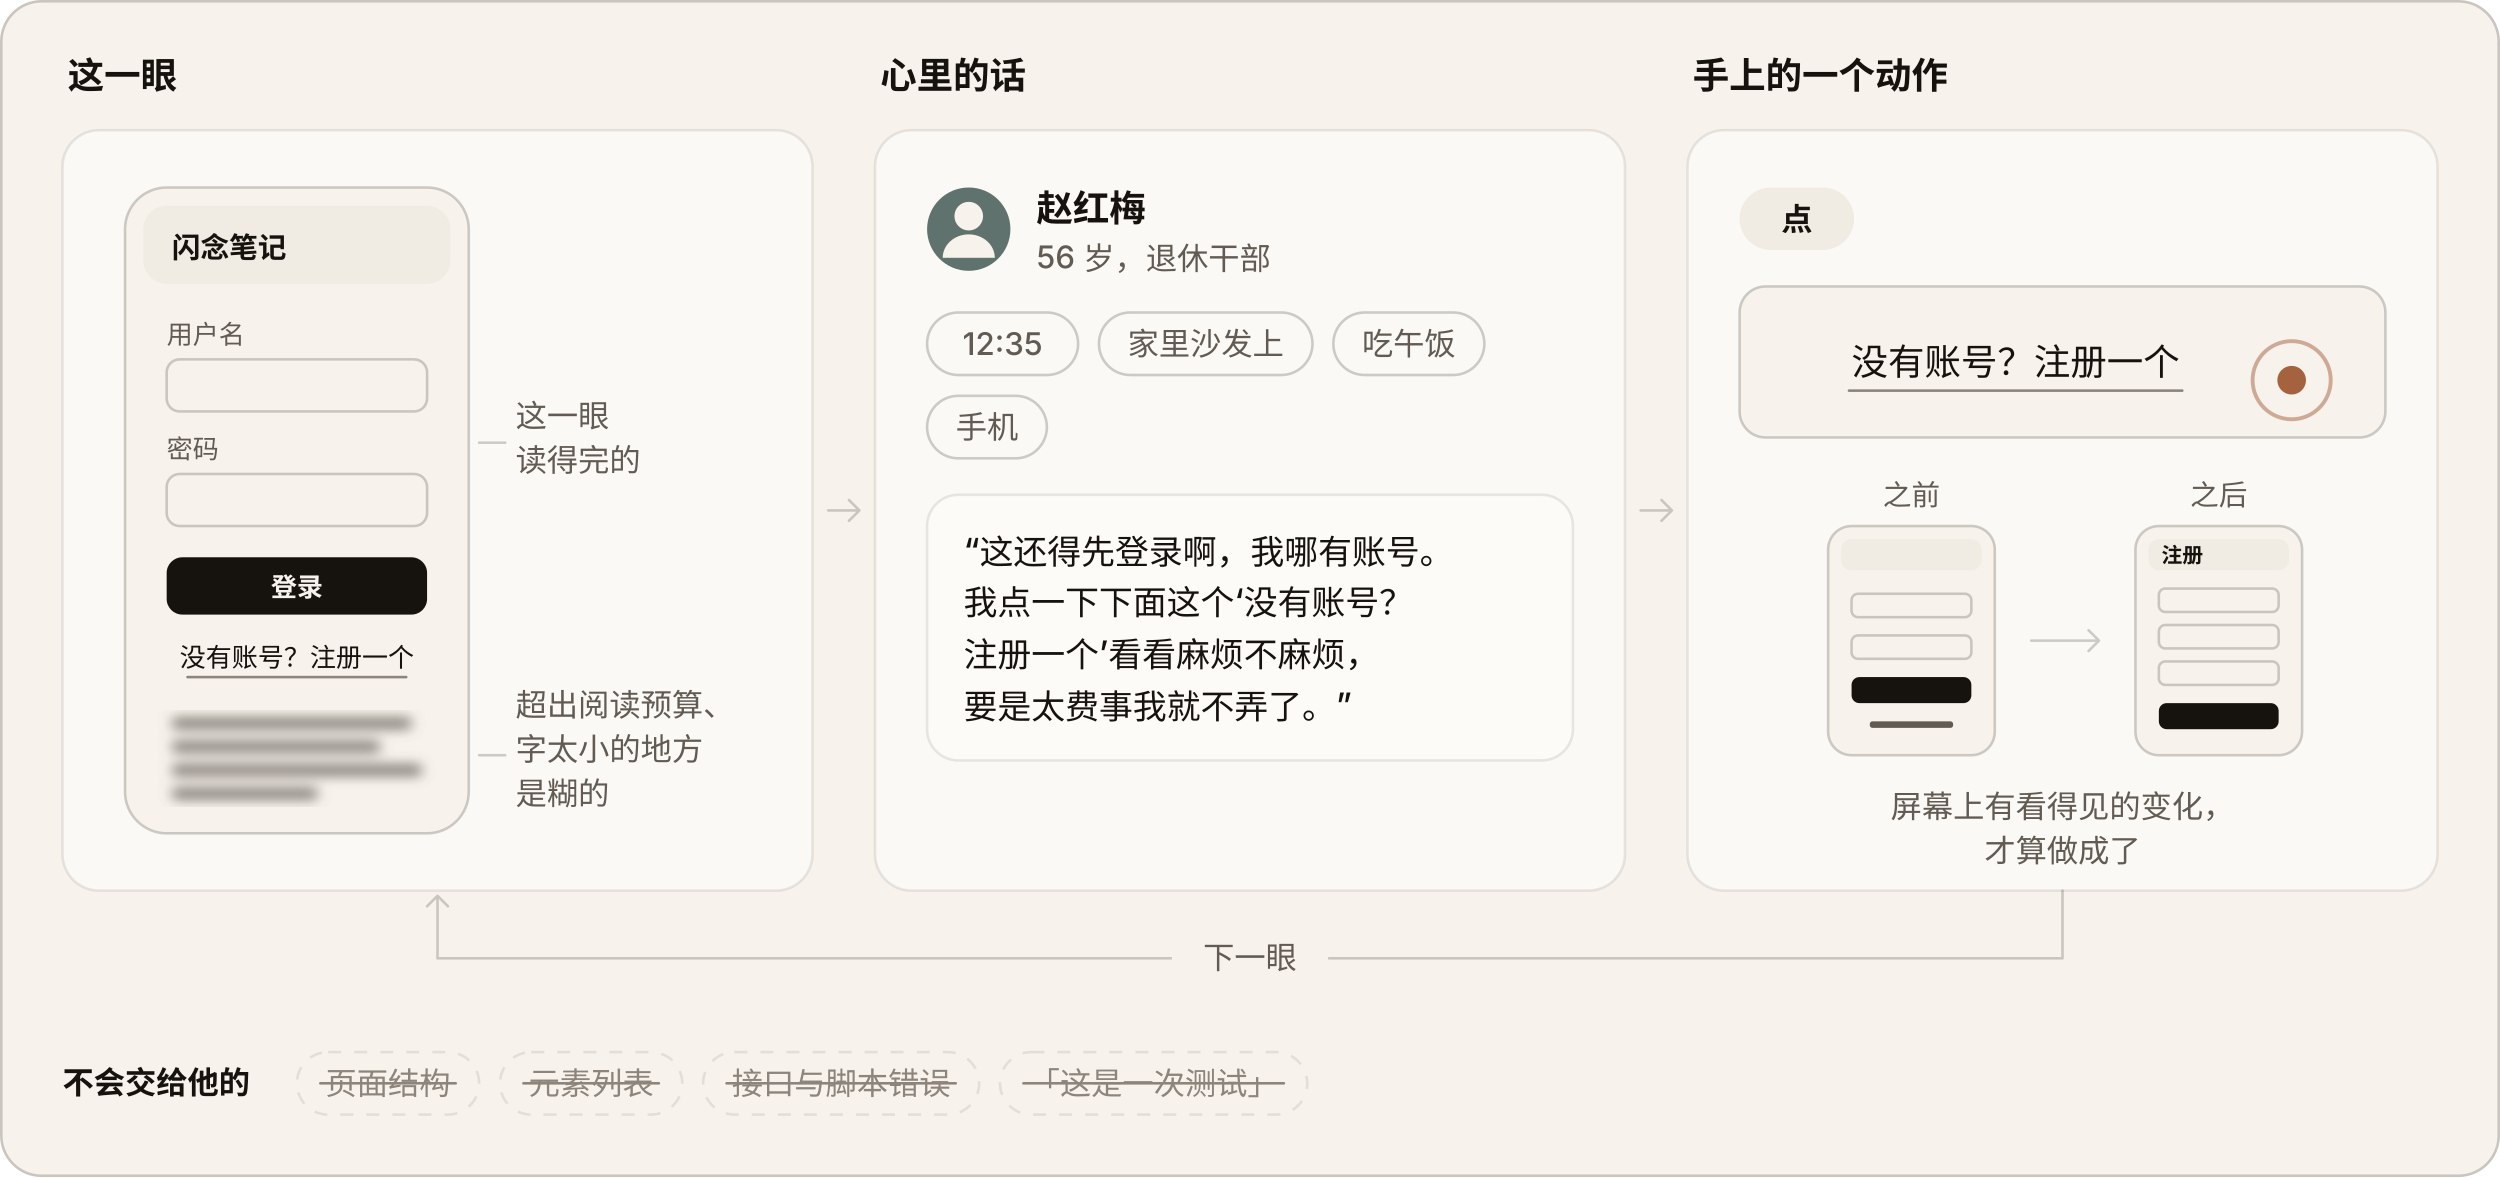
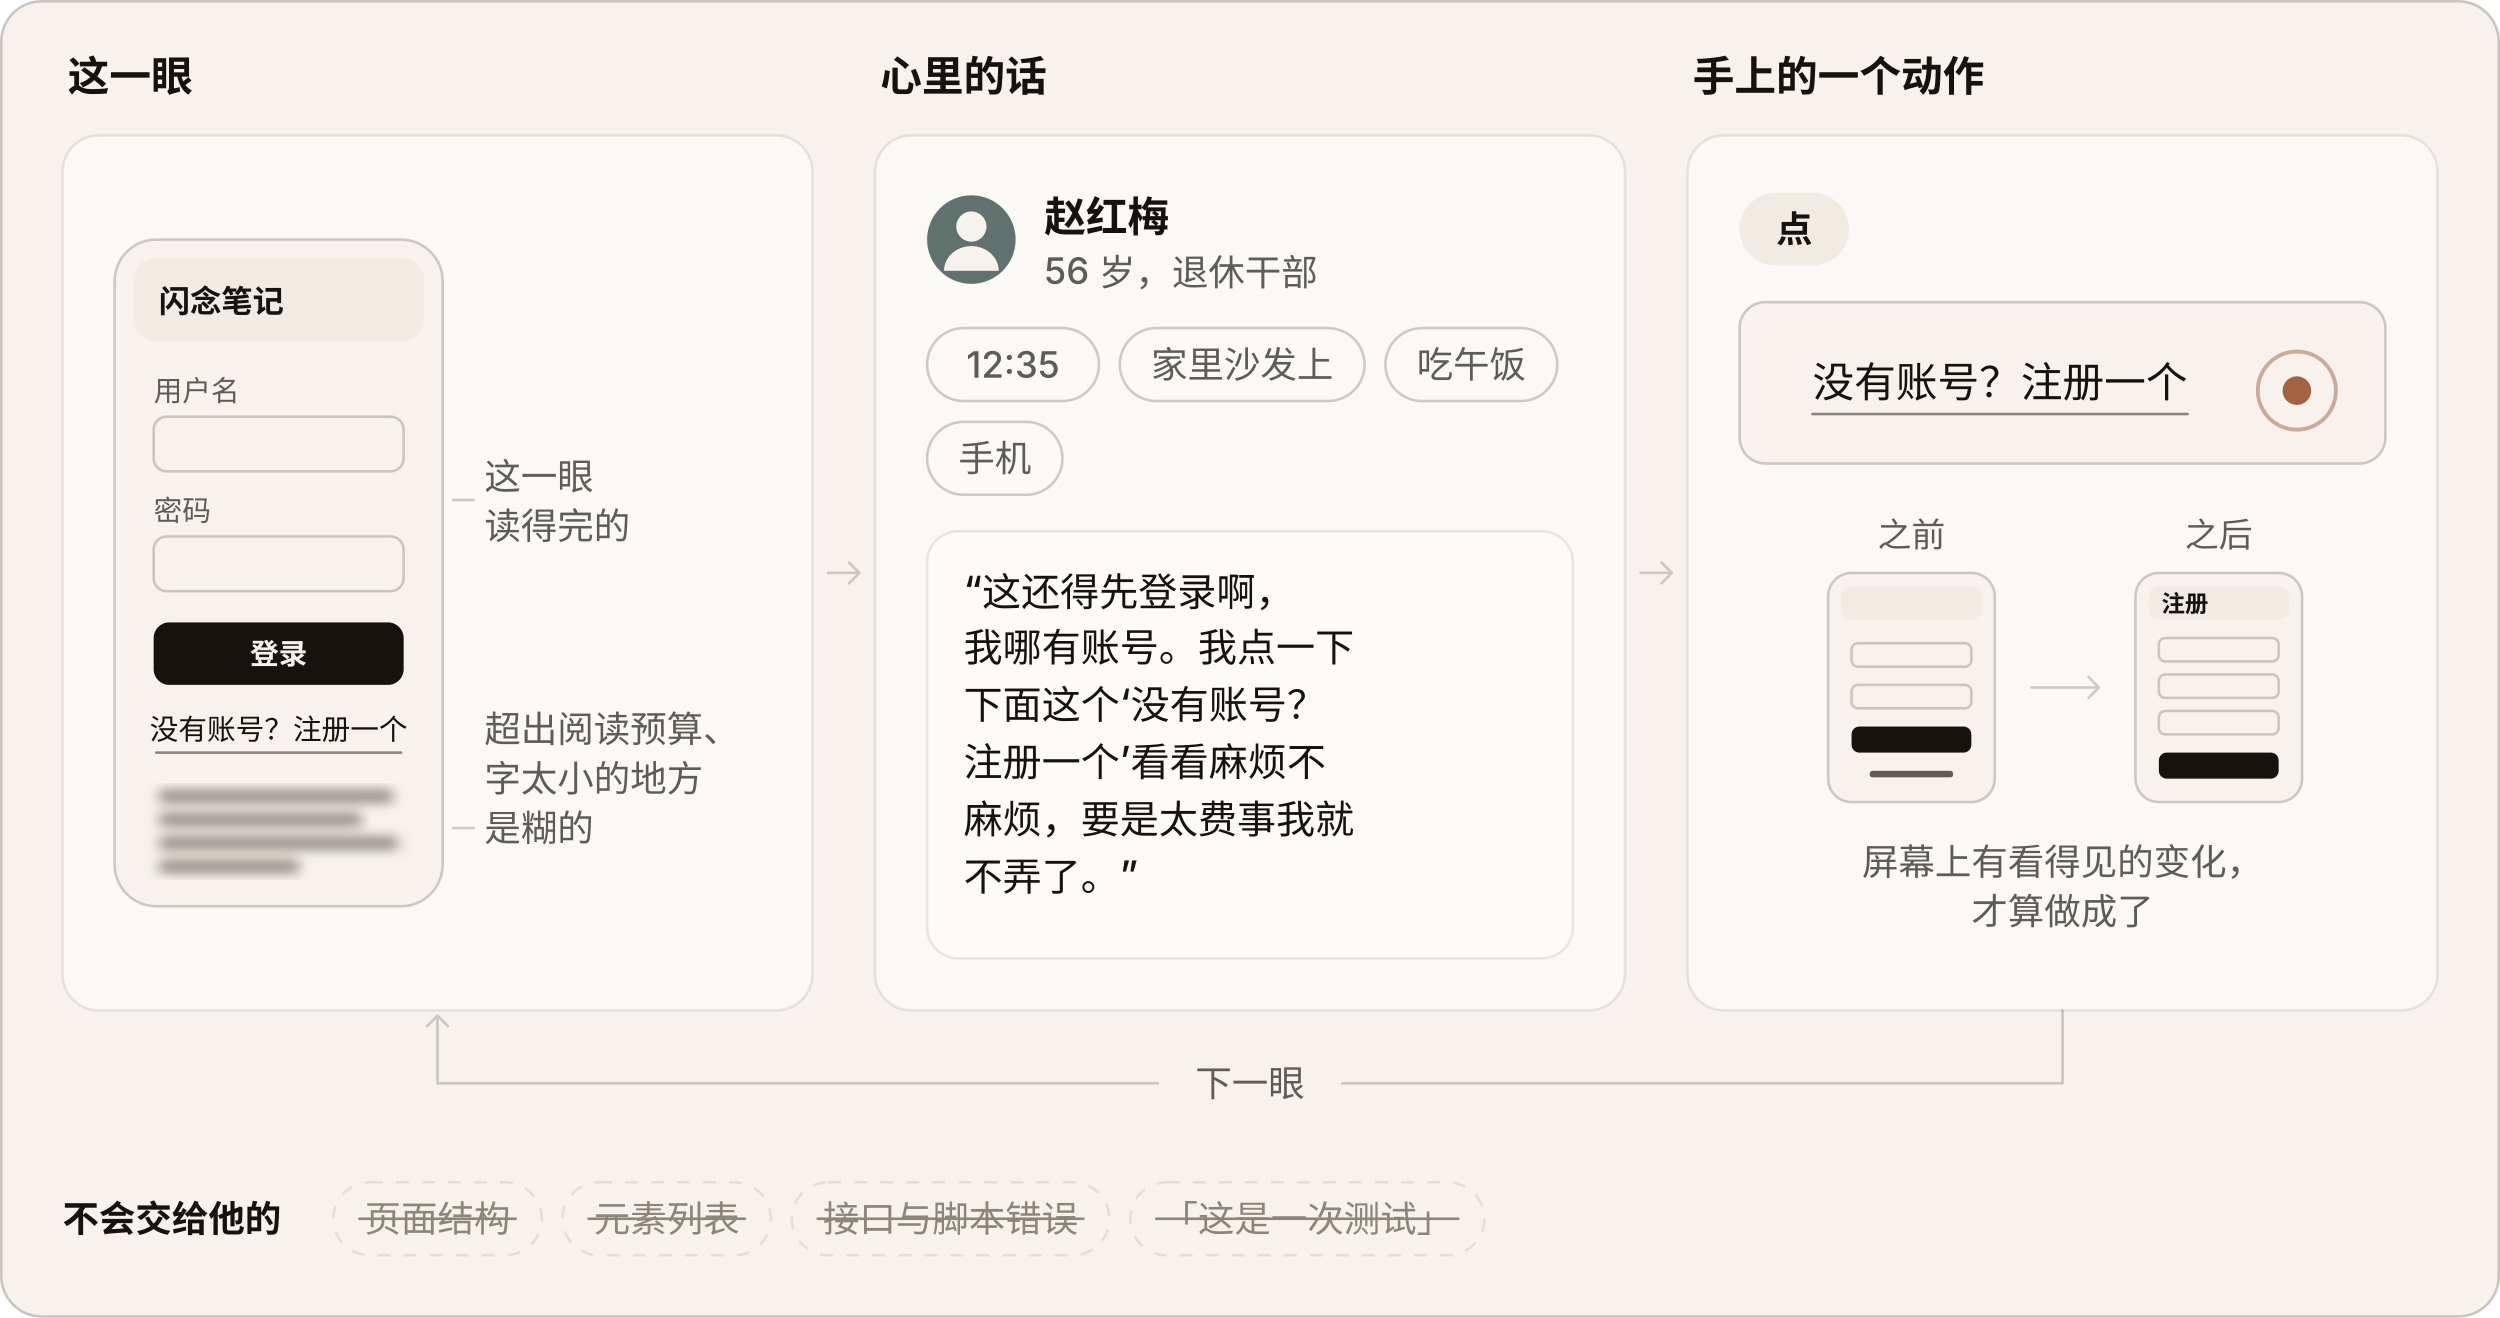
- <svg xmlns="http://www.w3.org/2000/svg" class="fig fig-screen fig-n3" viewBox="0 0 960 452" width="960" height="452" role="img" aria-label="居民怎么用产品：他只看得到截图，超出阅读预算或看不清的地方是模糊的；他说出心里的话和手上的一个动作；屏幕上有看得见的变化才算做成。页面结构、元素列表、接口与脚本错误都不会交给他，他也不知道这是一次测试。" xml:lang="zh-CN">
-   <style>.fig text{font-family:Inter,ui-sans-serif,system-ui,-apple-system,"Segoe UI","PingFang SC","Hiragino Sans GB","Microsoft YaHei","Noto Sans CJK SC","Noto Sans SC",sans-serif}.fig .t{fill:#26221e;font-size:13px;font-weight:450}.fig .t-d{fill:#16130f}.fig .t-m{fill:#625b53}.fig .t-s{fill:#8d857c}.fig .t-inv{fill:#f7f3ec}.fig .t-link{fill:#4b6560}.fig .t-danger{fill:#9c4b4b}.fig .t-mono{font-family:ui-monospace,SFMono-Regular,Menlo,Consolas,"Liberation Mono","Noto Sans Mono CJK SC",monospace}.fig .t-sb{font-weight:600}.fig .t-b{font-weight:700}.fig .t-mid{text-anchor:middle}.fig .t-end{text-anchor:end}.fig .t-num{font-variant-numeric:tabular-nums}.fig .t-8{font-size:8px}.fig .t-10{font-size:10px}.fig .t-11{font-size:11px}.fig .t-12{font-size:12px}.fig .t-13{font-size:13px}.fig .t-14{font-size:14px}.fig .t-15{font-size:15px}.fig .t-17{font-size:17px}.fig .t-19{font-size:19px}.fig .t-22{font-size:22px}.fig .t-24{font-size:24px;letter-spacing:-0.01em}.fig .t-60{font-size:60px;letter-spacing:-0.03em}.fig .f-bg,.fig .f-card{fill:#f7f3ec}.fig .f-raised{fill:#fbf9f5}.fig .f-surface{fill:#fdfbf8}.fig .f-hover{fill:#f1ece3}.fig .f-fg{fill:#16130f}.fig .f-muted{fill:#625b53}.fig .f-subtle{fill:#8d857c}.fig .f-sage{fill:#5f726d}.fig .f-avatar{fill:#8d857c}.fig .f-accent{fill:#a5623f}.fig .f-accent-soft{fill:rgb(165 98 63 / 0.1)}.fig .f-danger{fill:#9c4b4b}.fig .no-fill{fill:none}.fig .s-line{stroke:rgb(44 38 32 / 0.1)}.fig .s-strong{stroke:rgb(44 38 32 / 0.22)}.fig .s-muted{stroke:#8d857c}.fig .s-fg{stroke:#16130f}.fig .s-sage{stroke:#5f726d}.fig .s-accent{stroke:#a5623f;stroke-width:1.5}.fig .s-danger{stroke:#9c4b4b}.fig .s-card{stroke:#f7f3ec;stroke-width:2}.fig .sw-2{stroke-width:2}.fig .dashed{stroke-dasharray:5 5}.fig .faint{opacity:0.45}.fig path,.fig line{stroke-linecap:round;stroke-linejoin:round}.fig .dot{fill:none;stroke-width:4.6;stroke-linecap:round}.fig .dot-off{stroke:rgb(44 38 32 / 0.22)}.fig .dot-on{stroke:#5f726d}.fig .now{opacity:0}.fig-n3 .now{animation:fig-now-3 7.8s cubic-bezier(0.2,0,0,1) infinite}.fig-n4 .now{animation:fig-now-4 10.4s cubic-bezier(0.2,0,0,1) infinite}.fig-n7 .now{animation:fig-now-7 18.2s cubic-bezier(0.2,0,0,1) infinite}.fig .now-2{animation-delay:2.6s}.fig .now-3{animation-delay:5.2s}.fig .now-4{animation-delay:7.8s}.fig .now-5{animation-delay:10.4s}.fig .now-6{animation-delay:13s}.fig .now-7{animation-delay:15.6s}@keyframes fig-now-3{0%{opacity:0}4%,29%{opacity:1}33.3%,100%{opacity:0}}@keyframes fig-now-4{0%{opacity:0}3%,22%{opacity:1}25%,100%{opacity:0}}@keyframes fig-now-7{0%{opacity:0}1.8%,12.5%{opacity:1}14.28%,100%{opacity:0}}.fig .ripple{opacity:0.5;transform-box:fill-box;transform-origin:center;animation:fig-ripple 2.6s cubic-bezier(0.2,0,0,1) infinite}@keyframes fig-ripple{0%{opacity:0.9;transform:scale(0.4)}70%,100%{opacity:0;transform:scale(1.5)}}.fig .breath{animation:fig-breath 5000ms cubic-bezier(0.45,0,0.55,1) infinite}@keyframes fig-breath{0%,100%{opacity:0.35}50%{opacity:1}}.fig .tw{animation:fig-twinkle 9s cubic-bezier(0.45,0,0.55,1) infinite}.fig .tw-2{animation-delay:-2.2s}.fig .tw-3{animation-delay:-4.6s}.fig .tw-4{animation-delay:-6.9s}@keyframes fig-twinkle{0%,38%,100%{opacity:1}46%,72%{opacity:0.12}80%{opacity:1}}.fig .px-a{fill:#5f726d}.fig .px-b{fill:#3e4f4b}.fig .px-lit{fill:#a5623f}.fig .px-dim{fill:#f7f3ec;opacity:.5}@media (prefers-reduced-motion:reduce){.fig *{animation:none!important}}</style>
+ <svg xmlns="http://www.w3.org/2000/svg" class="fig fig-screen fig-n3" viewBox="0 0 960 506" width="960" height="506" role="img" aria-label="居民怎么用产品：他只看得到截图，超出阅读预算或看不清的地方是模糊的；他说出心里的话和手上的一个动作；屏幕上有看得见的变化才算做成。页面结构、元素列表、接口与脚本错误都不会交给他，他也不知道这是一次测试。" xml:lang="zh-CN">
+   <style>.fig text{font-family:Inter,ui-sans-serif,system-ui,-apple-system,"Segoe UI","PingFang SC","Hiragino Sans GB","Microsoft YaHei","Noto Sans CJK SC","Noto Sans SC",sans-serif}.fig .t{fill:#26221e;font-size:13px;font-weight:450}.fig .t-d{fill:#16130f}.fig .t-m{fill:#625b53}.fig .t-s{fill:#8d857c}.fig .t-inv{fill:#f7f3ec}.fig .t-link{fill:#4b6560}.fig .t-danger{fill:#9c4b4b}.fig .t-mono{font-family:ui-monospace,SFMono-Regular,Menlo,Consolas,"Liberation Mono","Noto Sans Mono CJK SC",monospace}.fig .t-sb{font-weight:600}.fig .t-b{font-weight:700}.fig .t-mid{text-anchor:middle}.fig .t-end{text-anchor:end}.fig .t-num{font-variant-numeric:tabular-nums}.fig .t-9{font-size:9px}.fig .t-11{font-size:11px}.fig .t-12{font-size:12px}.fig .t-13{font-size:13px}.fig .t-14{font-size:14px}.fig .t-15{font-size:15px}.fig .t-16{font-size:16px}.fig .t-19{font-size:19px}.fig .t-24{font-size:24px;letter-spacing:-0.01em}.fig .t-60{font-size:60px;letter-spacing:-0.03em}.fig .f-bg,.fig .f-card{fill:#f7f3ec}.fig .f-raised{fill:#fbf9f5}.fig .f-surface{fill:#fdfbf8}.fig .f-hover{fill:#f1ece3}.fig .f-fg{fill:#16130f}.fig .f-muted{fill:#625b53}.fig .f-subtle{fill:#8d857c}.fig .f-sage{fill:#5f726d}.fig .f-avatar{fill:#8d857c}.fig .f-accent{fill:#a5623f}.fig .f-accent-soft{fill:rgb(165 98 63 / 0.1)}.fig .f-danger{fill:#9c4b4b}.fig .no-fill{fill:none}.fig .s-line{stroke:rgb(44 38 32 / 0.1)}.fig .s-strong{stroke:rgb(44 38 32 / 0.22)}.fig .s-muted{stroke:#8d857c}.fig .s-fg{stroke:#16130f}.fig .s-sage{stroke:#5f726d}.fig .s-accent{stroke:#a5623f;stroke-width:1.5}.fig .s-danger{stroke:#9c4b4b}.fig .s-card{stroke:#f7f3ec;stroke-width:2}.fig .sw-2{stroke-width:2}.fig .dashed{stroke-dasharray:5 5}.fig .faint{opacity:0.45}.fig path,.fig line{stroke-linecap:round;stroke-linejoin:round}.fig .dot{fill:none;stroke-width:4.6;stroke-linecap:round}.fig .dot-off{stroke:rgb(44 38 32 / 0.22)}.fig .dot-on{stroke:#5f726d}.fig .now{opacity:0}.fig-n3 .now{animation:fig-now-3 7.8s cubic-bezier(0.2,0,0,1) infinite}.fig-n4 .now{animation:fig-now-4 10.4s cubic-bezier(0.2,0,0,1) infinite}.fig-n7 .now{animation:fig-now-7 18.2s cubic-bezier(0.2,0,0,1) infinite}.fig .now-2{animation-delay:2.6s}.fig .now-3{animation-delay:5.2s}.fig .now-4{animation-delay:7.8s}.fig .now-5{animation-delay:10.4s}.fig .now-6{animation-delay:13s}.fig .now-7{animation-delay:15.6s}@keyframes fig-now-3{0%{opacity:0}4%,29%{opacity:1}33.3%,100%{opacity:0}}@keyframes fig-now-4{0%{opacity:0}3%,22%{opacity:1}25%,100%{opacity:0}}@keyframes fig-now-7{0%{opacity:0}1.8%,12.5%{opacity:1}14.28%,100%{opacity:0}}.fig .ripple{opacity:0.5;transform-box:fill-box;transform-origin:center;animation:fig-ripple 2.6s cubic-bezier(0.2,0,0,1) infinite}@keyframes fig-ripple{0%{opacity:0.9;transform:scale(0.4)}70%,100%{opacity:0;transform:scale(1.5)}}.fig .breath{animation:fig-breath 5000ms cubic-bezier(0.45,0,0.55,1) infinite}@keyframes fig-breath{0%,100%{opacity:0.35}50%{opacity:1}}.fig .tw{animation:fig-twinkle 9s cubic-bezier(0.45,0,0.55,1) infinite}.fig .tw-2{animation-delay:-2.2s}.fig .tw-3{animation-delay:-4.6s}.fig .tw-4{animation-delay:-6.9s}@keyframes fig-twinkle{0%,38%,100%{opacity:1}46%,72%{opacity:0.12}80%{opacity:1}}.fig .px-a{fill:#5f726d}.fig .px-b{fill:#3e4f4b}.fig .px-lit{fill:#a5623f}.fig .px-dim{fill:#f7f3ec;opacity:.5}@media (prefers-reduced-motion:reduce){.fig *{animation:none!important}}</style>
  <defs>
    <clipPath id="fig-card">
-       <rect width="960" height="452" rx="16" />
+       <rect width="960" height="506" rx="16" />
    </clipPath>
  </defs>
  <g clip-path="url(#fig-card)">
-     <rect width="960" height="452" fill="#f7f3ec" />
+     <rect width="960" height="506" fill="#f7f3ec" />
    <defs>
      <filter id="fig-blur" x="-10%" y="-10%" width="120%" height="120%">
        <feGaussianBlur stdDeviation="2.4" />
      </filter>
    </defs>
-     <text x="26" y="34" class="t t-d t-b t-14">这一眼</text>
-     <rect x="24" y="50" width="288" height="292" rx="14" class="f-raised s-line" />
+     <text x="26" y="35" class="t t-d t-b t-16">这一眼</text>
+     <rect x="24" y="52" width="288" height="336" rx="14" class="f-raised s-line" />
    <g class="now now-1" aria-hidden="true">
-       <rect x="24" y="50" width="288" height="292" rx="14" class="no-fill s-accent" />
+       <rect x="24" y="52" width="288" height="336" rx="14" class="no-fill s-accent" />
    </g>
-     <path d="M318 196L330 196M326 192L330 196L326 200" class="s-strong no-fill" />
-     <text x="338" y="34" class="t t-d t-b t-14">心里的话</text>
-     <rect x="336" y="50" width="288" height="292" rx="14" class="f-raised s-line" />
+     <path d="M318 220L330 220M326 216L330 220L326 224" class="s-strong no-fill" />
+     <text x="338" y="35" class="t t-d t-b t-16">心里的话</text>
+     <rect x="336" y="52" width="288" height="336" rx="14" class="f-raised s-line" />
    <g class="now now-2" aria-hidden="true">
-       <rect x="336" y="50" width="288" height="292" rx="14" class="no-fill s-accent" />
+       <rect x="336" y="52" width="288" height="336" rx="14" class="no-fill s-accent" />
    </g>
-     <path d="M630 196L642 196M638 192L642 196L638 200" class="s-strong no-fill" />
-     <text x="650" y="34" class="t t-d t-b t-14">手上的一个动作</text>
-     <rect x="648" y="50" width="288" height="292" rx="14" class="f-raised s-line" />
+     <path d="M630 220L642 220M638 216L642 220L638 224" class="s-strong no-fill" />
+     <text x="650" y="35" class="t t-d t-b t-16">手上的一个动作</text>
+     <rect x="648" y="52" width="288" height="336" rx="14" class="f-raised s-line" />
    <g class="now now-3" aria-hidden="true">
-       <rect x="648" y="50" width="288" height="292" rx="14" class="no-fill s-accent" />
+       <rect x="648" y="52" width="288" height="336" rx="14" class="no-fill s-accent" />
    </g>
-     <rect x="48" y="72" width="132" height="248" rx="16" class="f-bg s-strong" />
-     <rect x="55" y="79" width="118" height="30" rx="9" class="f-hover" />
-     <text x="66" y="99" class="t t-d t-sb t-11">闪念笔记</text>
-     <text x="64" y="132" class="t t-m t-10">用户名</text>
-     <rect x="64" y="138" width="100" height="20" rx="5" class="no-fill s-strong" />
-     <text x="64" y="176" class="t t-m t-10">密码</text>
-     <rect x="64" y="182" width="100" height="20" rx="5" class="no-fill s-strong" />
-     <rect x="64" y="214" width="100" height="22" rx="6" class="f-fg" />
-     <text x="114" y="229" class="t t-inv t-sb t-10 t-mid">登录</text>
-     <text x="114" y="256" class="t t-d t-10 t-mid">没有账号？注册一个</text>
-     <path d="M72 260L156 260" class="s-muted" />
+     <rect x="44" y="92" width="126" height="256" rx="16" class="f-bg s-strong" />
+     <rect x="51" y="99" width="112" height="32" rx="9" class="f-hover" />
+     <text x="61" y="120" class="t t-d t-sb t-12">闪念笔记</text>
+     <text x="59" y="154" class="t t-m t-11">用户名</text>
+     <rect x="59" y="160" width="96" height="21" rx="5" class="no-fill s-strong" />
+     <text x="59" y="200" class="t t-m t-11">密码</text>
+     <rect x="59" y="206" width="96" height="21" rx="5" class="no-fill s-strong" />
+     <rect x="59" y="239" width="96" height="24" rx="6" class="f-fg" />
+     <text x="107" y="255" class="t t-inv t-sb t-11 t-mid">登录</text>
+     <text x="107" y="284" class="t t-d t-11 t-mid">没有账号？注册一个</text>
+     <path d="M60 289L154 289" class="s-muted" />
    <g filter="url(#fig-blur)">
-       <rect x="66" y="276" width="92" height="3.5" rx="1.5" class="f-muted" />
-       <rect x="66" y="285" width="80" height="3.5" rx="1.5" class="f-muted" />
-       <rect x="66" y="294" width="96" height="3.5" rx="1.5" class="f-muted" />
-       <rect x="66" y="303" width="56" height="3.5" rx="1.5" class="f-muted" />
+       <rect x="61" y="304" width="90" height="3.5" rx="1.5" class="f-muted" />
+       <rect x="61" y="313" width="78" height="3.5" rx="1.5" class="f-muted" />
+       <rect x="61" y="322" width="92" height="3.5" rx="1.5" class="f-muted" />
+       <rect x="61" y="331" width="54" height="3.5" rx="1.5" class="f-muted" />
    </g>
-     <path d="M184 170L194 170" class="s-strong" />
-     <text x="198" y="164" class="t t-m t-12">这一眼</text>
-     <text x="198" y="181" class="t t-m t-12">读得完的</text>
-     <path d="M184 290L194 290" class="s-strong" />
-     <text x="198" y="275" class="t t-m t-12">超出阅读预算、</text>
-     <text x="198" y="292" class="t t-m t-12">字太小的地方</text>
-     <text x="198" y="309" class="t t-m t-12">是糊的</text>
-     <circle cx="372" cy="88" r="16" class="f-sage" />
-     <circle cx="372" cy="83" r="5.5" class="f-bg" />
-     <path d="M362 99a10 9 0 0 1 20 0z" class="f-bg" />
-     <text x="398" y="85" class="t t-d t-b t-14">赵红梅</text>
-     <text x="398" y="103" class="t t-m t-12">56 岁，退休干部</text>
-     <rect x="356" y="120" width="58" height="24" rx="12" class="no-fill s-strong" />
-     <text x="385" y="136.32" class="t t-mid t-m t-12">12:35</text>
-     <rect x="422" y="120" width="82" height="24" rx="12" class="no-fill s-strong" />
-     <text x="463" y="136.32" class="t t-mid t-m t-12">家里沙发上</text>
-     <rect x="512" y="120" width="58" height="24" rx="12" class="no-fill s-strong" />
-     <text x="541" y="136.32" class="t t-mid t-m t-12">吃午饭</text>
-     <rect x="356" y="152" width="46" height="24" rx="12" class="no-fill s-strong" />
-     <text x="379" y="168.32" class="t t-mid t-m t-12">手机</text>
-     <rect x="356" y="190" width="248" height="102" rx="12" class="f-surface s-line" />
-     <text x="370" y="216" class="t t-d t-13">“这还得先登录啊，我哪有账号。</text>
-     <text x="370" y="236" class="t t-d t-13">我点一下下面这个‘没有账号？</text>
-     <text x="370" y="256" class="t t-d t-13">注册一个’看看麻烦不麻烦，</text>
-     <text x="370" y="276" class="t t-d t-13">要是太费事我就不弄了。”</text>
-     <rect x="668" y="72" width="44" height="24" rx="12" class="f-hover" />
-     <text x="690" y="88.5" class="t t-d t-sb t-12 t-mid">点</text>
-     <rect x="668" y="110" width="248" height="58" rx="10" class="f-bg s-strong" />
-     <text x="774" y="144" class="t t-d t-14 t-mid">没有账号？注册一个</text>
-     <path d="M710 150L838 150" class="s-muted" />
-     <circle cx="880" cy="146" r="15" class="no-fill s-accent ripple" />
-     <circle cx="880" cy="146" r="5.5" class="f-accent" />
-     <text x="734" y="194" class="t t-m t-11 t-mid">之前</text>
-     <rect x="702" y="202" width="64" height="88" rx="9" class="f-bg s-strong" />
-     <rect x="707" y="207" width="54" height="12" rx="4" class="f-hover" />
-     <rect x="711" y="228" width="46" height="9" rx="2.5" class="no-fill s-strong" />
-     <rect x="711" y="244" width="46" height="9" rx="2.5" class="no-fill s-strong" />
-     <rect x="711" y="260" width="46" height="10" rx="3" class="f-fg" />
-     <rect x="718" y="277" width="32" height="2.5" rx="1" class="f-muted" />
-     <path d="M780 246L806 246M802 242L806 246L802 250" class="s-strong no-fill" />
-     <text x="852" y="194" class="t t-m t-11 t-mid">之后</text>
-     <rect x="820" y="202" width="64" height="88" rx="9" class="f-bg s-strong" />
-     <rect x="825" y="207" width="54" height="12" rx="4" class="f-hover" />
-     <text x="830" y="216" class="t t-d t-sb t-8">注册</text>
-     <rect x="829" y="226" width="46" height="9" rx="2.5" class="no-fill s-strong" />
-     <rect x="829" y="240" width="46" height="9" rx="2.5" class="no-fill s-strong" />
-     <rect x="829" y="254" width="46" height="9" rx="2.5" class="no-fill s-strong" />
-     <rect x="829" y="270" width="46" height="10" rx="3" class="f-fg" />
-     <text x="792" y="314" class="t t-m t-12 t-mid">屏幕上有看得见的变化，</text>
-     <text x="792" y="331" class="t t-m t-12 t-mid">才算做成了</text>
-     <path d="M792 342V368H168V344M164 348l4 -4l4 4" class="s-strong no-fill" />
-     <rect x="450" y="357" width="60" height="22" rx="11" class="f-card" />
-     <text x="480" y="372" class="t t-m t-12 t-mid">下一眼</text>
-     <text x="24" y="420" class="t t-d t-sb t-12">不会交给他的</text>
-     <rect x="114" y="404" width="70" height="24" rx="12" class="no-fill s-line dashed" />
-     <text x="149" y="420.32" class="t t-mid t-s t-12">页面结构</text>
-     <path d="M123 416L175 416" class="s-muted" />
-     <rect x="192" y="404" width="70" height="24" rx="12" class="no-fill s-line dashed" />
-     <text x="227" y="420.32" class="t t-mid t-s t-12">元素列表</text>
-     <path d="M201 416L253 416" class="s-muted" />
-     <rect x="270" y="404" width="106" height="24" rx="12" class="no-fill s-line dashed" />
-     <text x="323" y="420.32" class="t t-mid t-s t-12">接口与脚本错误</text>
-     <path d="M279 416L367 416" class="s-muted" />
-     <rect x="384" y="404" width="118" height="24" rx="12" class="no-fill s-line dashed" />
-     <text x="443" y="420.32" class="t t-mid t-s t-12">「这是一次测试」</text>
-     <path d="M393 416L493 416" class="s-muted" />
+     <path d="M174 192L182 192" class="s-strong" />
+     <text x="186" y="188" class="t t-m t-14">这一眼</text>
+     <text x="186" y="207" class="t t-m t-14">读得完的</text>
+     <path d="M174 318L182 318" class="s-strong" />
+     <text x="186" y="285" class="t t-m t-14">超出阅读预算、</text>
+     <text x="186" y="304" class="t t-m t-14">字太小的地方</text>
+     <text x="186" y="323" class="t t-m t-14">是糊的</text>
+     <circle cx="373" cy="92" r="17" class="f-sage" />
+     <circle cx="373" cy="87" r="5.8" class="f-bg" />
+     <path d="M362.5 104a10.5 9.5 0 0 1 21 0z" class="f-bg" />
+     <text x="401" y="89" class="t t-d t-b t-16">赵红梅</text>
+     <text x="401" y="109" class="t t-m t-14">56 岁，退休干部</text>
+     <rect x="356" y="126" width="66" height="28" rx="14" class="no-fill s-strong" />
+     <text x="389" y="145.04" class="t t-mid t-m t-14">12:35</text>
+     <rect x="430" y="126" width="94" height="28" rx="14" class="no-fill s-strong" />
+     <text x="477" y="145.04" class="t t-mid t-m t-14">家里沙发上</text>
+     <rect x="532" y="126" width="66" height="28" rx="14" class="no-fill s-strong" />
+     <text x="565" y="145.04" class="t t-mid t-m t-14">吃午饭</text>
+     <rect x="356" y="162" width="52" height="28" rx="14" class="no-fill s-strong" />
+     <text x="382" y="181.04" class="t t-mid t-m t-14">手机</text>
+     <rect x="356" y="204" width="248" height="164" rx="12" class="f-surface s-line" />
+     <text x="370" y="232" class="t t-d t-15">“这还得先登录啊，</text>
+     <text x="370" y="254" class="t t-d t-15">我哪有账号。我点一下</text>
+     <text x="370" y="276" class="t t-d t-15">下面这个‘没有账号？</text>
+     <text x="370" y="298" class="t t-d t-15">注册一个’看看麻烦不</text>
+     <text x="370" y="320" class="t t-d t-15">麻烦，要是太费事我就</text>
+     <text x="370" y="342" class="t t-d t-15">不弄了。”</text>
+     <rect x="668" y="74" width="42" height="28" rx="14" class="f-hover" />
+     <text x="689" y="93" class="t t-d t-sb t-14 t-mid">点</text>
+     <rect x="668" y="116" width="248" height="62" rx="10" class="f-bg s-strong" />
+     <text x="768" y="152.5" class="t t-d t-16 t-mid">没有账号？注册一个</text>
+     <path d="M696 159L840 159" class="s-muted" />
+     <circle cx="882" cy="150" r="15" class="no-fill s-accent ripple" />
+     <circle cx="882" cy="150" r="5.5" class="f-accent" />
+     <text x="734" y="210" class="t t-m t-13 t-mid">之前</text>
+     <rect x="702" y="220" width="64" height="88" rx="9" class="f-bg s-strong" />
+     <rect x="707" y="225" width="54" height="13" rx="4" class="f-hover" />
+     <rect x="711" y="247" width="46" height="9" rx="2.5" class="no-fill s-strong" />
+     <rect x="711" y="263" width="46" height="9" rx="2.5" class="no-fill s-strong" />
+     <rect x="711" y="279" width="46" height="10" rx="3" class="f-fg" />
+     <rect x="718" y="296" width="32" height="2.5" rx="1" class="f-muted" />
+     <path d="M780 264L806 264M802 260L806 264L802 268" class="s-strong no-fill" />
+     <text x="852" y="210" class="t t-m t-13 t-mid">之后</text>
+     <rect x="820" y="220" width="64" height="88" rx="9" class="f-bg s-strong" />
+     <rect x="825" y="225" width="54" height="13" rx="4" class="f-hover" />
+     <text x="830" y="235" class="t t-d t-sb t-9">注册</text>
+     <rect x="829" y="245" width="46" height="9" rx="2.5" class="no-fill s-strong" />
+     <rect x="829" y="259" width="46" height="9" rx="2.5" class="no-fill s-strong" />
+     <rect x="829" y="273" width="46" height="9" rx="2.5" class="no-fill s-strong" />
+     <rect x="829" y="289" width="46" height="10" rx="3" class="f-fg" />
+     <text x="792" y="336" class="t t-m t-14 t-mid">屏幕上有看得见的变化，</text>
+     <text x="792" y="355" class="t t-m t-14 t-mid">才算做成了</text>
+     <path d="M792 388V416H168V390M164 394l4 -4l4 4" class="s-strong no-fill" />
+     <rect x="445" y="404" width="70" height="24" rx="12" class="f-card" />
+     <text x="480" y="421" class="t t-m t-14 t-mid">下一眼</text>
+     <text x="24" y="473" class="t t-d t-sb t-14">不会交给他的</text>
+     <rect x="128" y="454" width="80" height="28" rx="14" class="no-fill s-line dashed" />
+     <text x="168" y="473.04" class="t t-mid t-s t-14">页面结构</text>
+     <path d="M138 468L198 468" class="s-muted" />
+     <rect x="216" y="454" width="80" height="28" rx="14" class="no-fill s-line dashed" />
+     <text x="256" y="473.04" class="t t-mid t-s t-14">元素列表</text>
+     <path d="M226 468L286 468" class="s-muted" />
+     <rect x="304" y="454" width="122" height="28" rx="14" class="no-fill s-line dashed" />
+     <text x="365" y="473.04" class="t t-mid t-s t-14">接口与脚本错误</text>
+     <path d="M314 468L416 468" class="s-muted" />
+     <rect x="434" y="454" width="136" height="28" rx="14" class="no-fill s-line dashed" />
+     <text x="502" y="473.04" class="t t-mid t-s t-14">「这是一次测试」</text>
+     <path d="M444 468L560 468" class="s-muted" />
  </g>
-   <rect x="0.5" y="0.5" width="959" height="451" rx="15.5" fill="none" stroke="rgb(44 38 32 / 0.22)" />
+   <rect x="0.5" y="0.5" width="959" height="505" rx="15.5" fill="none" stroke="rgb(44 38 32 / 0.22)" />
</svg>
